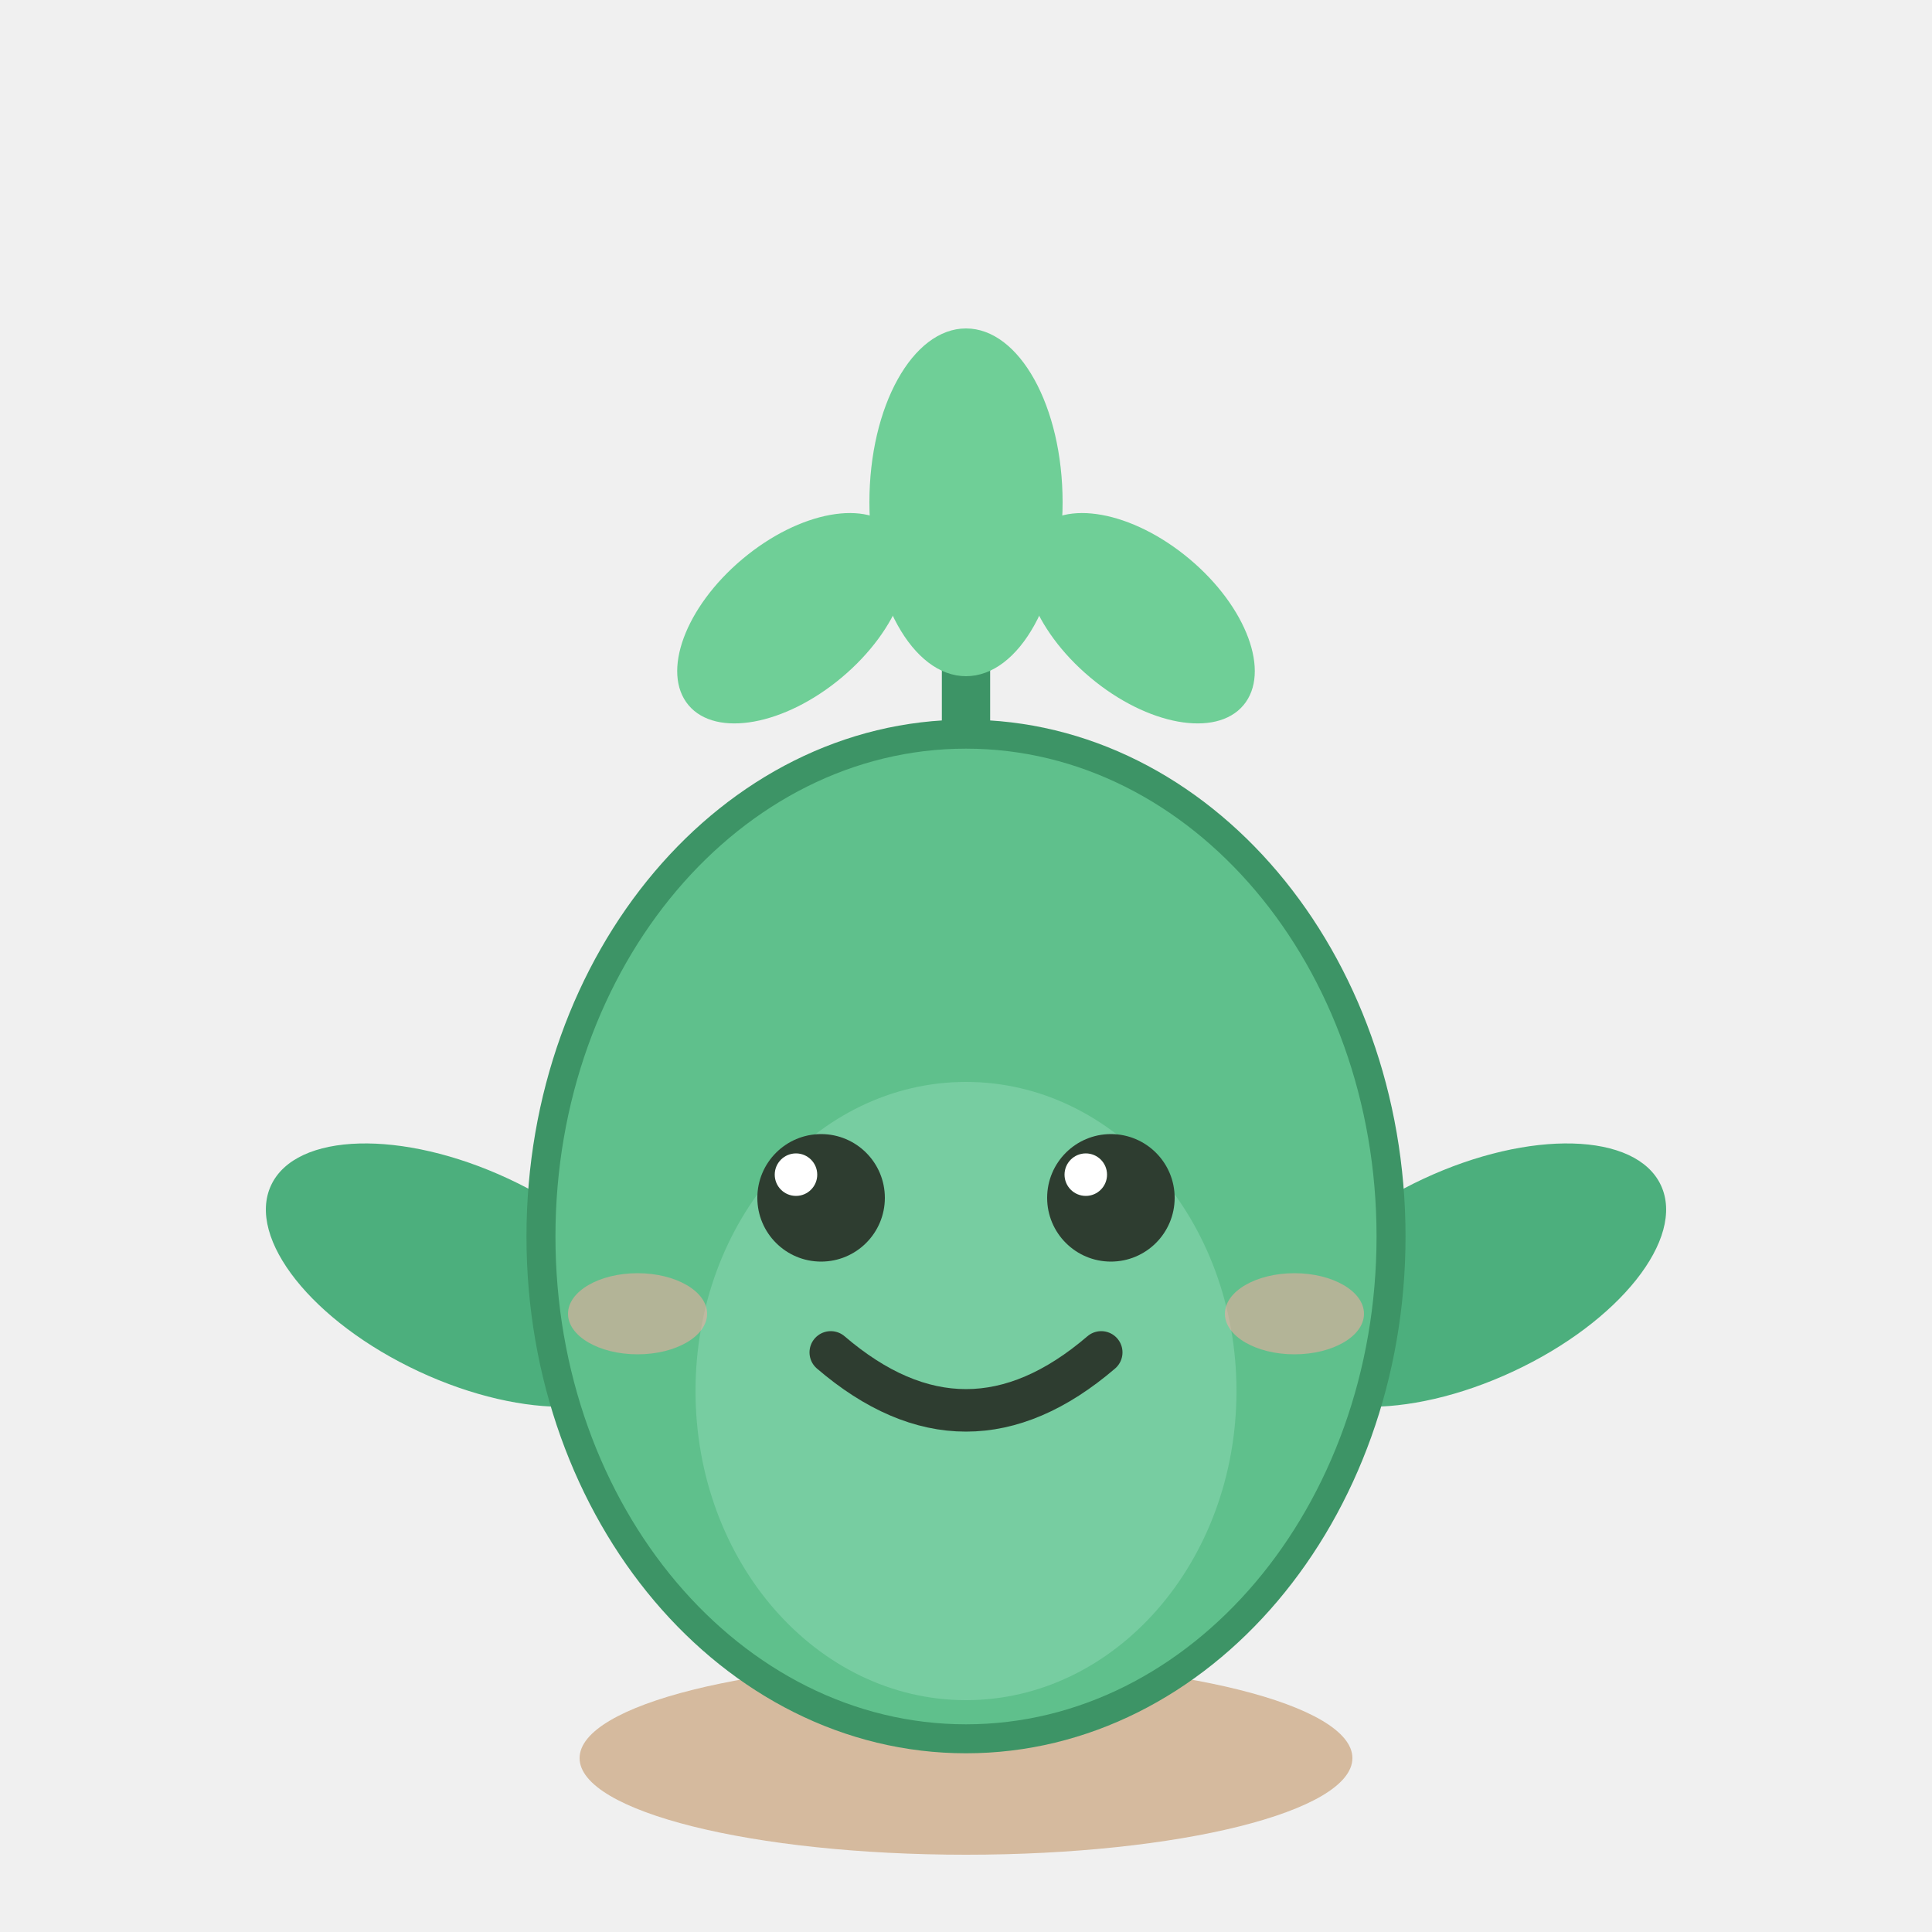
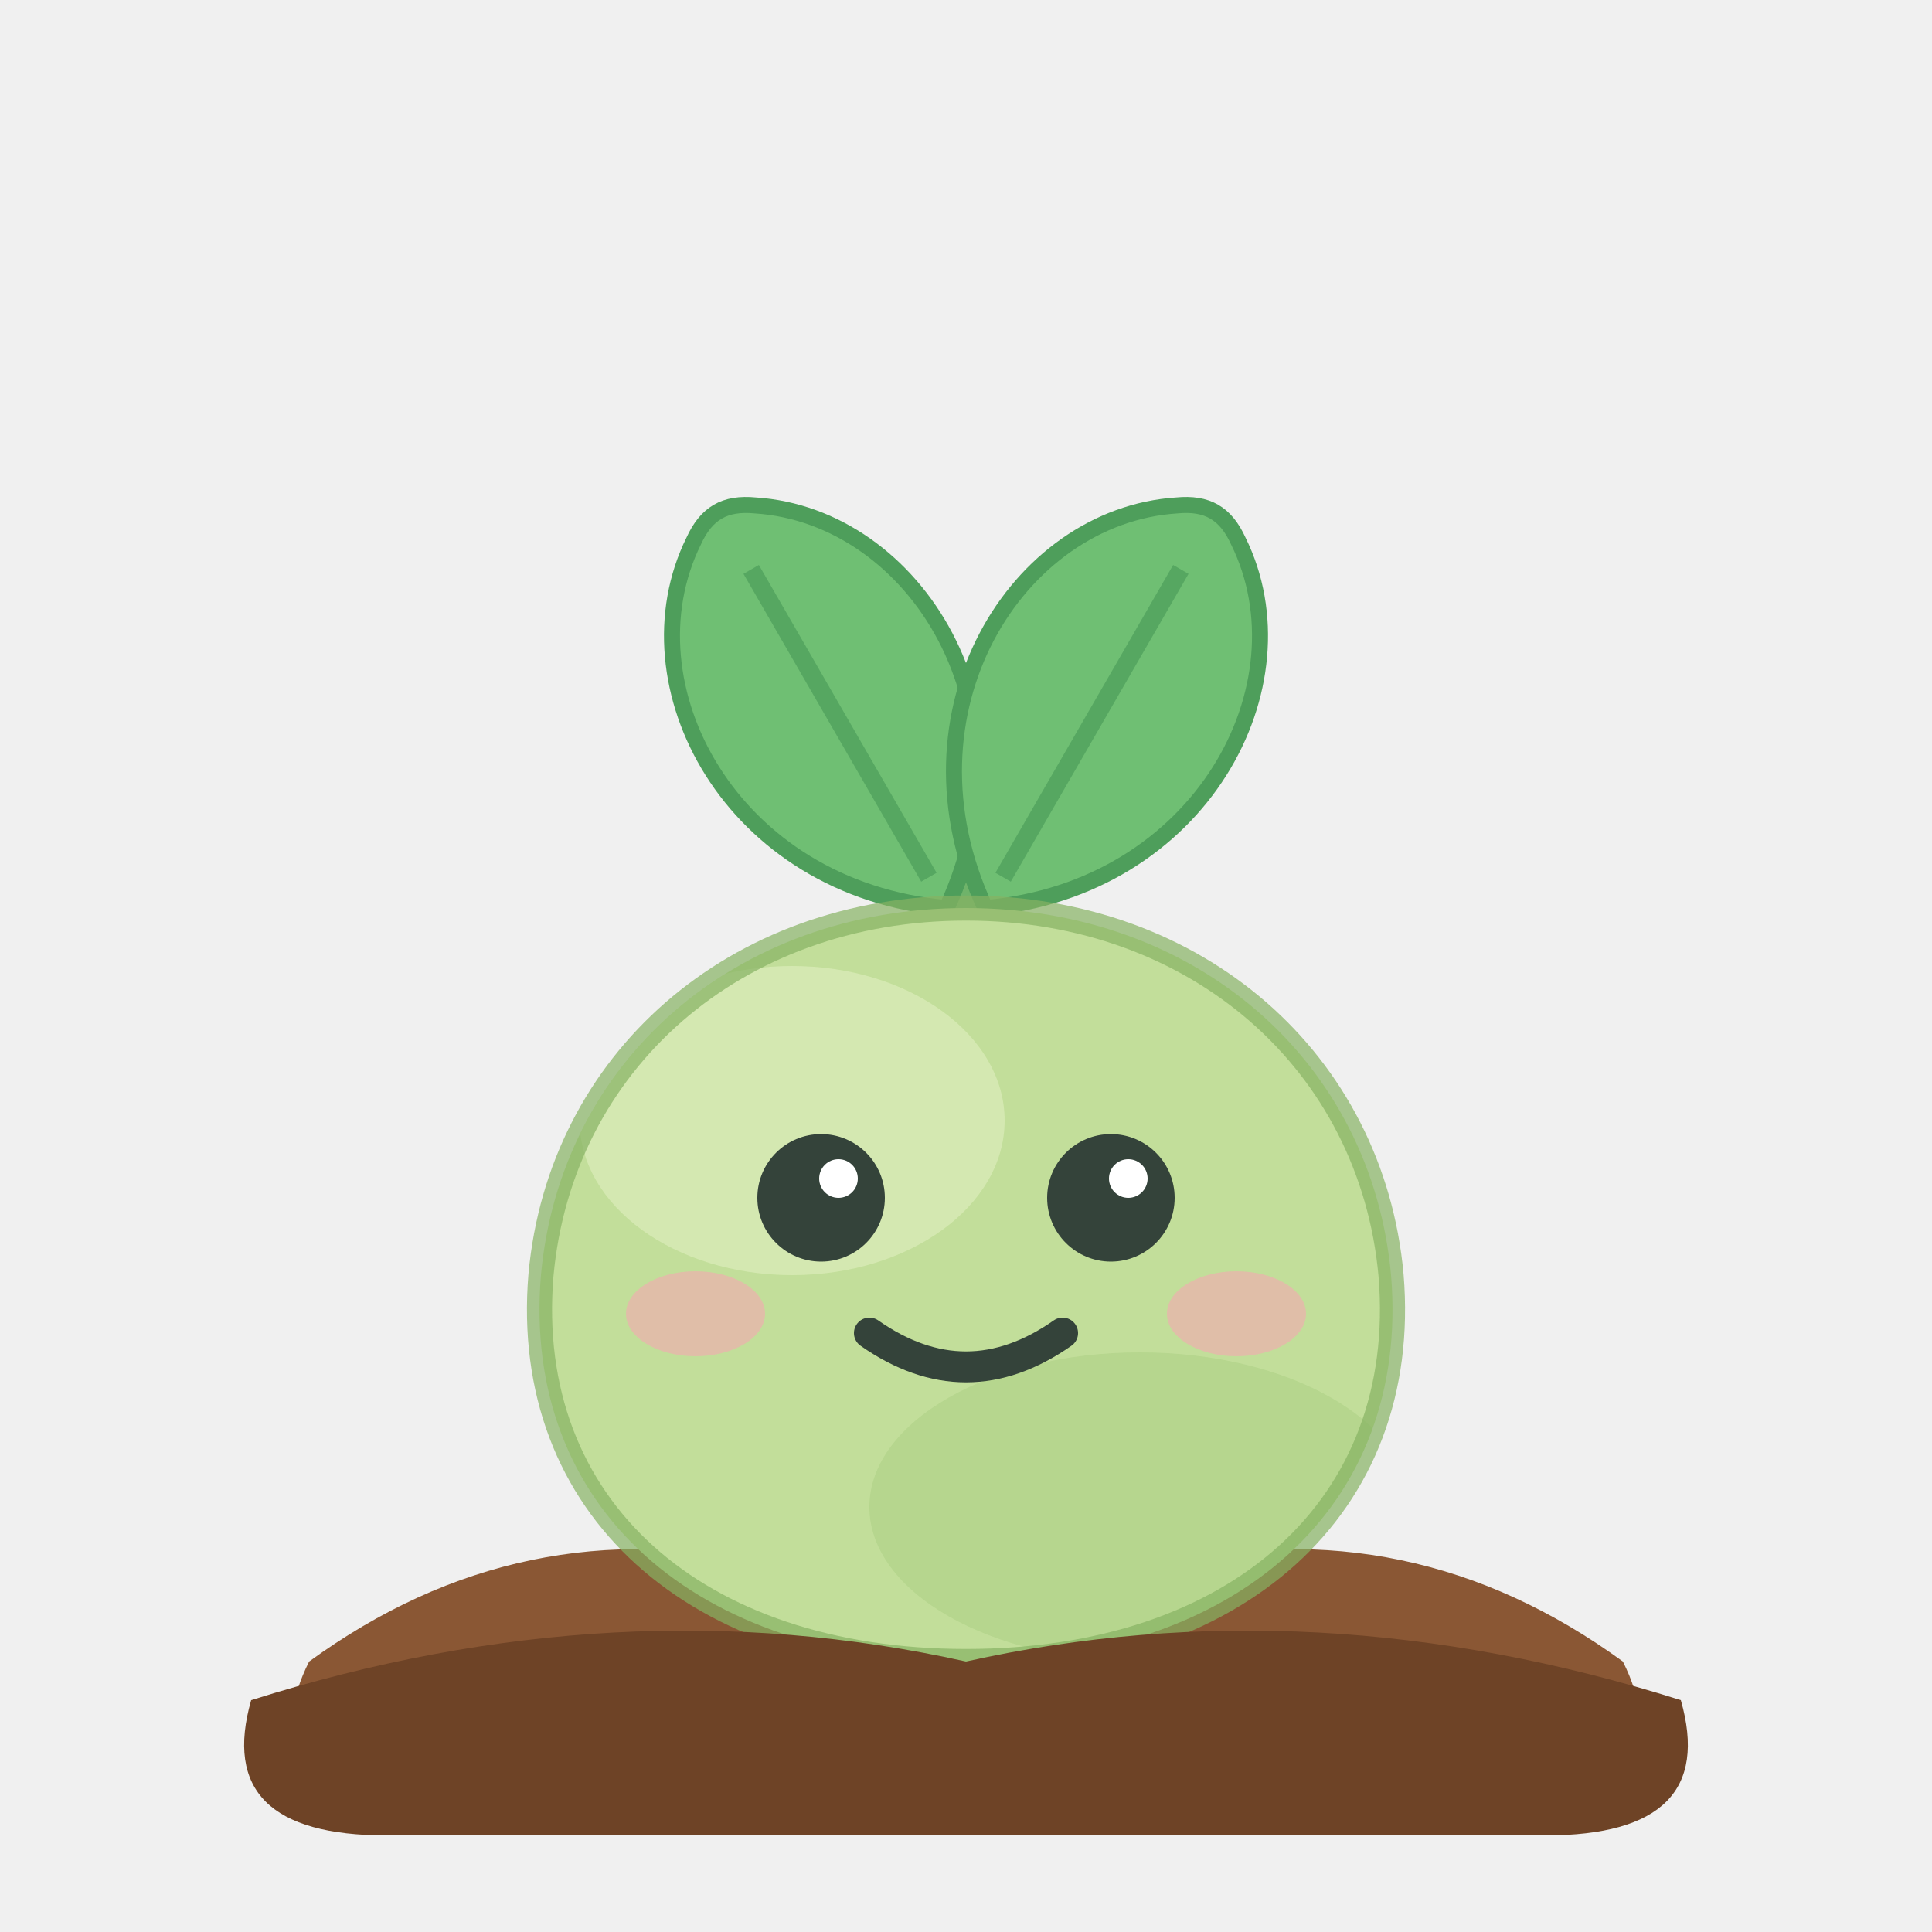
- <svg xmlns="http://www.w3.org/2000/svg" viewBox="0 0 100 100">
-   <ellipse cx="50" cy="91" rx="20" ry="5" fill="#C9A27A" opacity="0.7" />
-   <path d="M50,38 v-9" fill="none" stroke="#3D9466" stroke-width="2.5" stroke-linecap="round" />
-   <ellipse cx="41" cy="32" rx="7" ry="4" fill="#6FCF97" transform="rotate(-40 41 32)" />
-   <ellipse cx="59" cy="32" rx="7" ry="4" fill="#6FCF97" transform="rotate(40 59 32)" />
-   <ellipse cx="50" cy="26" rx="5" ry="9" fill="#6FCF97" />
-   <ellipse cx="24" cy="66" rx="11" ry="5.5" fill="#4CAF7D" transform="rotate(25 24 66)" />
-   <ellipse cx="76" cy="66" rx="11" ry="5.5" fill="#4CAF7D" transform="rotate(-25 76 66)" />
-   <ellipse cx="50" cy="64" rx="22" ry="26" fill="#5FC08C" stroke="#3D9466" stroke-width="1.5" />
-   <ellipse cx="50" cy="72" rx="14" ry="16" fill="#8FD9B6" opacity="0.5" />
-   <circle cx="42.5" cy="62" r="3.3" fill="#2E3D30" />
-   <circle cx="41.2" cy="60.8" r="1.1" fill="#fff" />
-   <circle cx="57.5" cy="62" r="3.3" fill="#2E3D30" />
-   <circle cx="56.2" cy="60.8" r="1.1" fill="#fff" />
-   <path d="M43,70 q7,6 14,0" fill="none" stroke="#2E3D30" stroke-width="2.2" stroke-linecap="round" />
-   <ellipse cx="33" cy="68" rx="3.6" ry="2.1" fill="#F7A9A0" opacity="0.55" />
-   <ellipse cx="67" cy="68" rx="3.6" ry="2.1" fill="#F7A9A0" opacity="0.55" />
+ <svg xmlns="http://www.w3.org/2000/svg" xmlns:xlink="http://www.w3.org/1999/xlink" viewBox="0 0 100 100">
+   <defs>
+     <g id="m3">
+       <path d="M0,0 C-10,-7 -9.5,-20 -2,-25 C-.6,-26 .6,-26 2,-25 C9.5,-20 10,-7 0,0 Z" fill="#6fbf73" stroke="#4e9e5b" stroke-width=".9" />
+       <path d="M0,-2 L0,-22" stroke="#3e8f50" stroke-width="1" opacity=".5" fill="none" />
+     </g>
+     <clipPath id="c3">
+       <path d="M50,47 C62,47 71,55 72,66 C73,78 64,86 50,86 C36,86 27,78 28,66 C29,55 38,47 50,47 Z" />
+     </clipPath>
+   </defs>
+   <ellipse cx="50" cy="88" rx="28" ry="5" fill="#5a3a22" opacity=".16" />
+   <path d="M16,86 Q27,78 40,81 Q50,76 60,81 Q73,78 84,86 Q87,92 79,92 L21,92 Q13,92 16,86 Z" fill="#8a5734" />
+   <path d="M50,53 L50,45" stroke="#6fb36a" stroke-width="2.6" stroke-linecap="round" />
+   <use xlink:href="#m3" transform="translate(49,47) rotate(-30) scale(.92)" />
+   <use xlink:href="#m3" transform="translate(51,47) rotate(30) scale(.92)" />
+   <path d="M50,47 C62,47 71,55 72,66 C73,78 64,86 50,86 C36,86 27,78 28,66 C29,55 38,47 50,47 Z" fill="#c2de9a" />
+   <g clip-path="url(#c3)">
+     <ellipse cx="41" cy="58" rx="11" ry="8" fill="#dcedba" opacity=".7" />
+     <ellipse cx="59" cy="78" rx="14" ry="8" fill="#a6cc7e" opacity=".45" />
+   </g>
+   <path d="M50,47 C62,47 71,55 72,66 C73,78 64,86 50,86 C36,86 27,78 28,66 C29,55 38,47 50,47 Z" fill="none" stroke="#86b262" stroke-width="1.3" opacity=".7" />
+   <circle cx="42.5" cy="62" r="3.3" fill="#34433a" />
+   <circle cx="43.4" cy="61" r="1" fill="#fff" />
+   <circle cx="57.5" cy="62" r="3.3" fill="#34433a" />
+   <circle cx="58.4" cy="61" r="1" fill="#fff" />
+   <path d="M45,69 q5,3.5 10,0" fill="none" stroke="#34433a" stroke-width="1.6" stroke-linecap="round" />
+   <ellipse cx="36" cy="68" rx="3.6" ry="2.2" fill="#f4a9b0" opacity=".6" />
+   <ellipse cx="64" cy="68" rx="3.6" ry="2.2" fill="#f4a9b0" opacity=".6" />
+   <path d="M13,88 Q32,82 50,86 Q68,82 87,88 Q89,95 80,95 L20,95 Q11,95 13,88 Z" fill="#6e4326" />
</svg>
